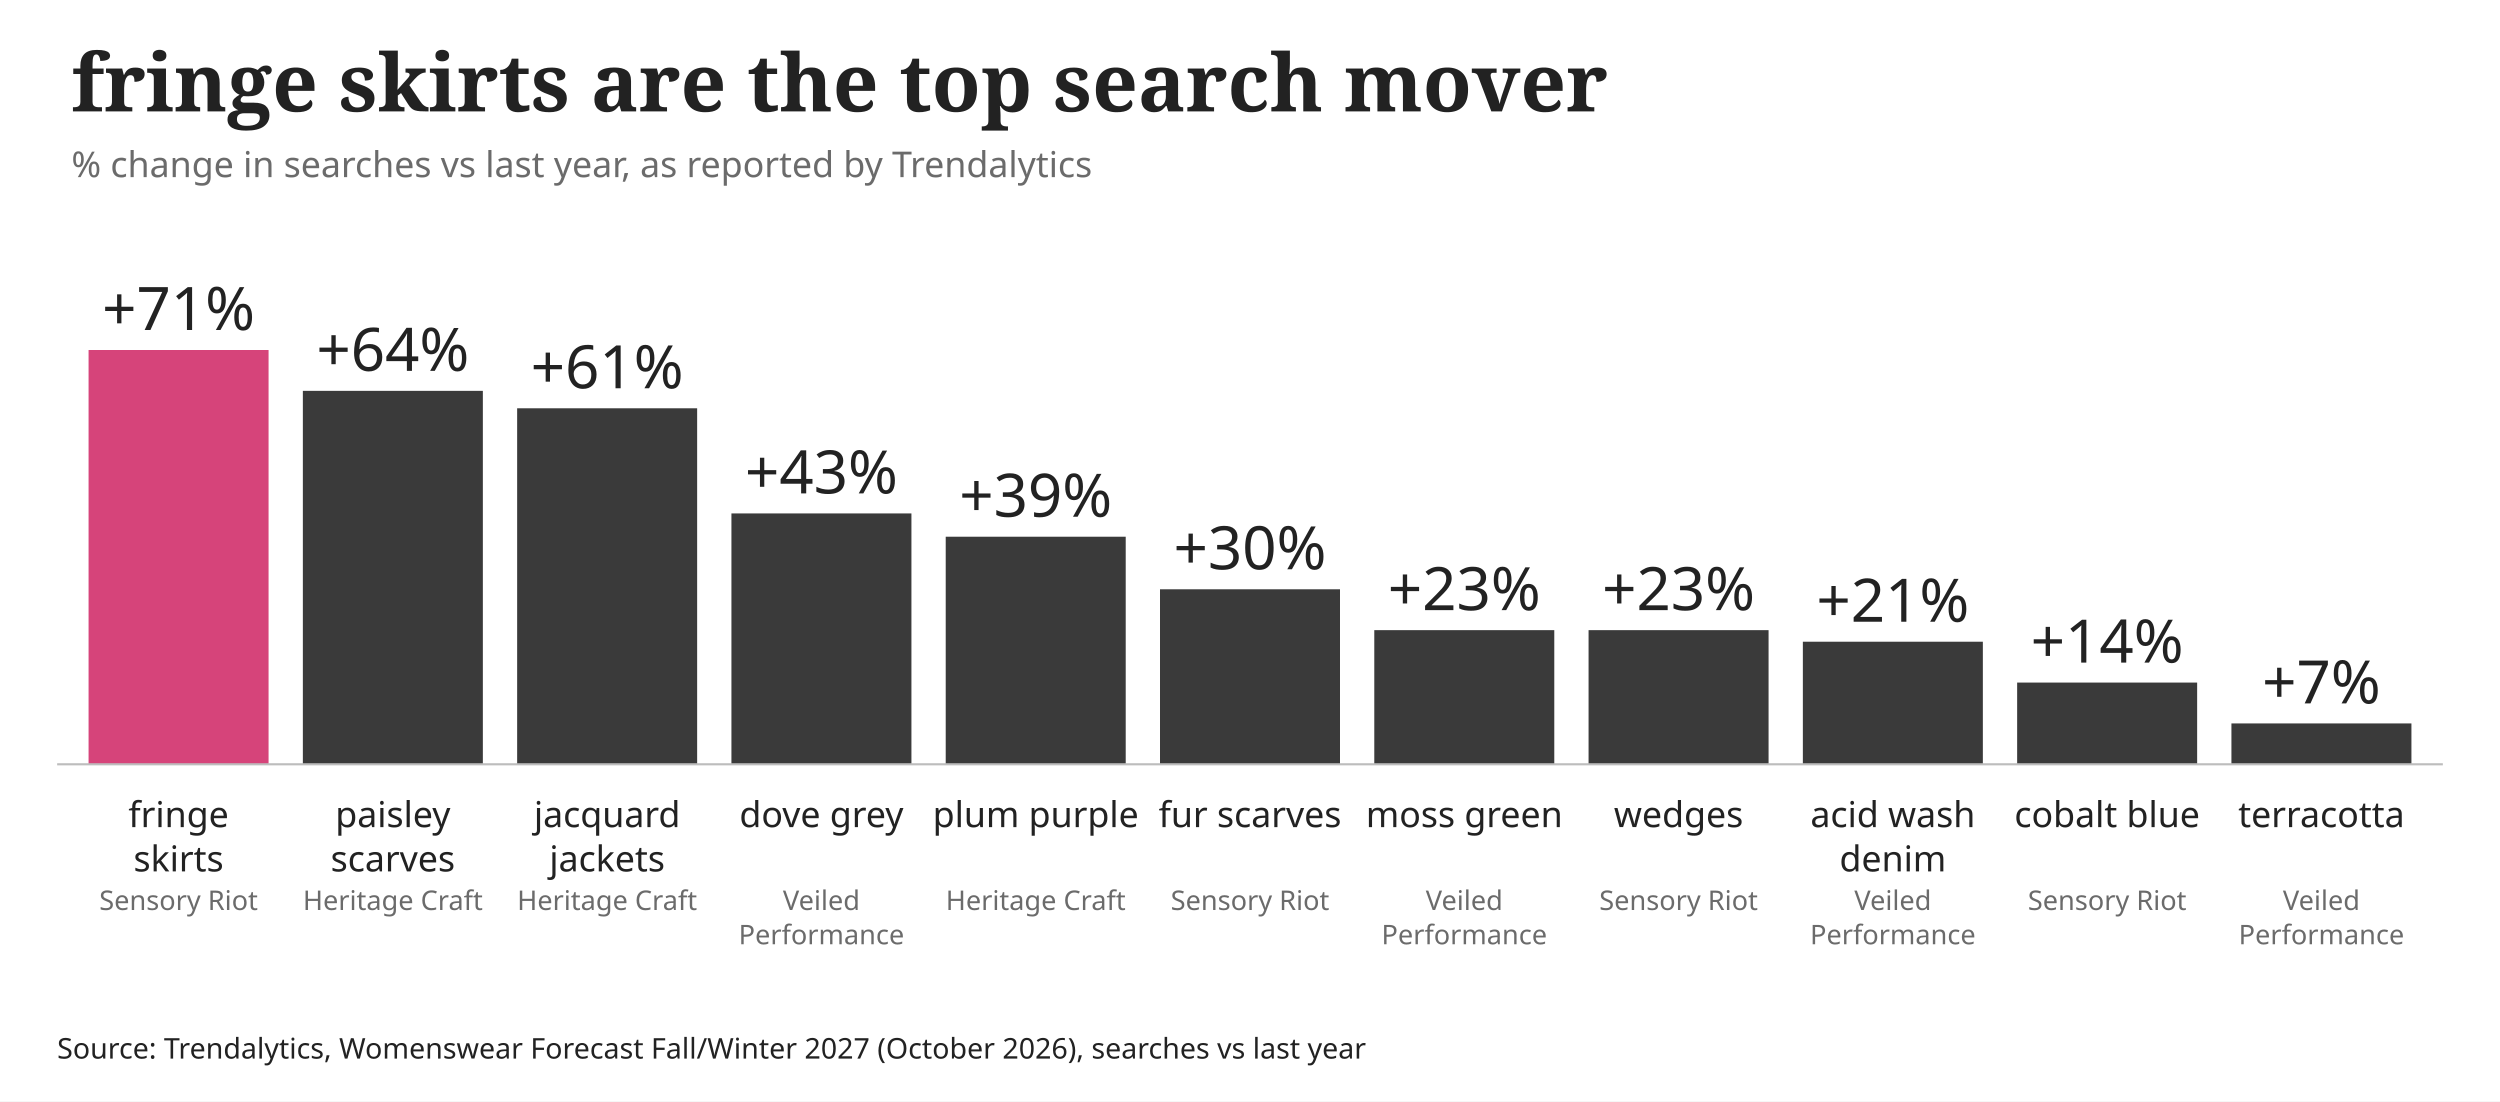
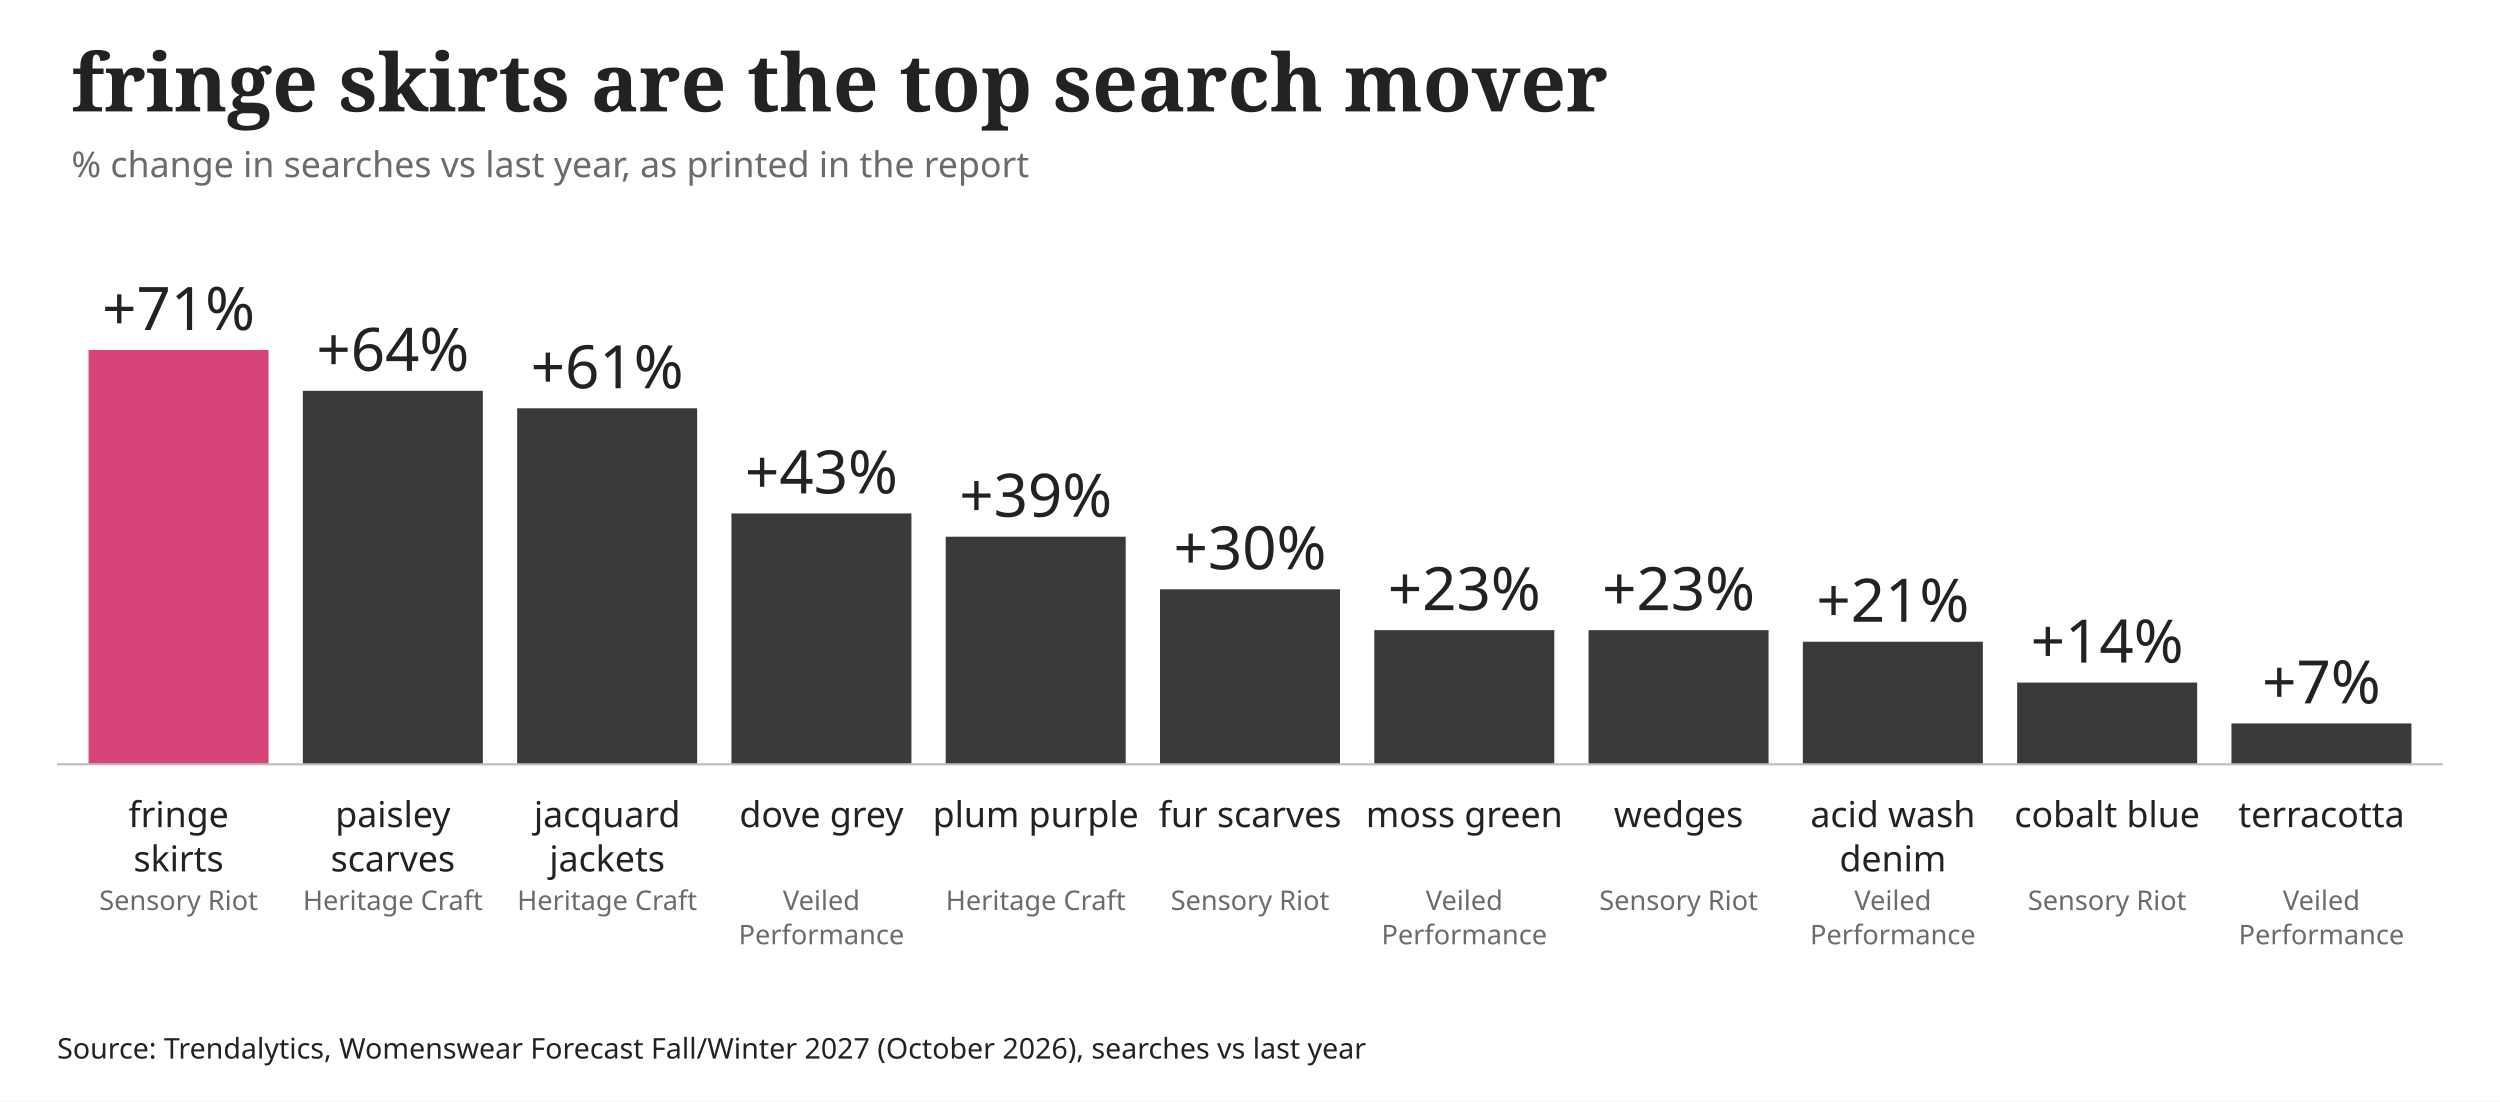
<svg xmlns="http://www.w3.org/2000/svg" viewBox="0 0 1750 771" width="1750" height="771">
  <rect width="1750" height="771" fill="#FFFFFF" />
  <text x="50" y="78" font-family="'Playfair Display', Georgia, serif" font-weight="700" font-size="56" fill="#222222">fringe skirts are the top search mover</text>
-   <text x="50" y="124" font-family="'Century Gothic', 'Questrial', 'Avenir', sans-serif" font-size="25" fill="#6B6B6B">% change in searches vs last year, as reported by Trendalytics</text>
+   <text x="50" y="124" font-family="'Century Gothic', 'Questrial', 'Avenir', sans-serif" font-size="25" fill="#6B6B6B">% change in searches vs last year, as printed in the report</text>
  <rect x="62.0" y="245.0" width="126.0" height="290.0" fill="#D6447A" />
  <text x="125.0" y="231.0" text-anchor="middle" font-family="'Century Gothic', 'Questrial', 'Avenir', sans-serif" font-size="42" fill="#222222">+71%</text>
  <text x="125.0" y="579" text-anchor="middle" font-family="'Century Gothic', 'Questrial', 'Avenir', sans-serif" font-size="25" fill="#222222">fringe</text>
  <text x="125.0" y="610" text-anchor="middle" font-family="'Century Gothic', 'Questrial', 'Avenir', sans-serif" font-size="25" fill="#222222">skirts</text>
  <text x="125.0" y="637" text-anchor="middle" font-family="'Century Gothic', 'Questrial', 'Avenir', sans-serif" font-size="19" fill="#6B6B6B">Sensory Riot</text>
  <rect x="212.0" y="273.6" width="126.0" height="261.4" fill="#3A3A3A" />
  <text x="275.0" y="259.6" text-anchor="middle" font-family="'Century Gothic', 'Questrial', 'Avenir', sans-serif" font-size="42" fill="#222222">+64%</text>
  <text x="275.0" y="579" text-anchor="middle" font-family="'Century Gothic', 'Questrial', 'Avenir', sans-serif" font-size="25" fill="#222222">paisley</text>
  <text x="275.0" y="610" text-anchor="middle" font-family="'Century Gothic', 'Questrial', 'Avenir', sans-serif" font-size="25" fill="#222222">scarves</text>
  <text x="275.0" y="637" text-anchor="middle" font-family="'Century Gothic', 'Questrial', 'Avenir', sans-serif" font-size="19" fill="#6B6B6B">Heritage Craft</text>
  <rect x="362.0" y="285.8" width="126.0" height="249.2" fill="#3A3A3A" />
  <text x="425.0" y="271.8" text-anchor="middle" font-family="'Century Gothic', 'Questrial', 'Avenir', sans-serif" font-size="42" fill="#222222">+61%</text>
  <text x="425.0" y="579" text-anchor="middle" font-family="'Century Gothic', 'Questrial', 'Avenir', sans-serif" font-size="25" fill="#222222">jacquard</text>
  <text x="425.0" y="610" text-anchor="middle" font-family="'Century Gothic', 'Questrial', 'Avenir', sans-serif" font-size="25" fill="#222222">jackets</text>
  <text x="425.0" y="637" text-anchor="middle" font-family="'Century Gothic', 'Questrial', 'Avenir', sans-serif" font-size="19" fill="#6B6B6B">Heritage Craft</text>
  <rect x="512.0" y="359.4" width="126.0" height="175.6" fill="#3A3A3A" />
  <text x="575.0" y="345.4" text-anchor="middle" font-family="'Century Gothic', 'Questrial', 'Avenir', sans-serif" font-size="42" fill="#222222">+43%</text>
  <text x="575.0" y="579" text-anchor="middle" font-family="'Century Gothic', 'Questrial', 'Avenir', sans-serif" font-size="25" fill="#222222">dove grey</text>
  <text x="575.0" y="637" text-anchor="middle" font-family="'Century Gothic', 'Questrial', 'Avenir', sans-serif" font-size="19" fill="#6B6B6B">Veiled</text>
  <text x="575.0" y="661" text-anchor="middle" font-family="'Century Gothic', 'Questrial', 'Avenir', sans-serif" font-size="19" fill="#6B6B6B">Performance</text>
  <rect x="662.0" y="375.7" width="126.0" height="159.3" fill="#3A3A3A" />
  <text x="725.0" y="361.7" text-anchor="middle" font-family="'Century Gothic', 'Questrial', 'Avenir', sans-serif" font-size="42" fill="#222222">+39%</text>
  <text x="725.0" y="579" text-anchor="middle" font-family="'Century Gothic', 'Questrial', 'Avenir', sans-serif" font-size="25" fill="#222222">plum purple</text>
  <text x="725.0" y="637" text-anchor="middle" font-family="'Century Gothic', 'Questrial', 'Avenir', sans-serif" font-size="19" fill="#6B6B6B">Heritage Craft</text>
  <rect x="812.0" y="412.5" width="126.0" height="122.5" fill="#3A3A3A" />
  <text x="875.0" y="398.5" text-anchor="middle" font-family="'Century Gothic', 'Questrial', 'Avenir', sans-serif" font-size="42" fill="#222222">+30%</text>
  <text x="875.0" y="579" text-anchor="middle" font-family="'Century Gothic', 'Questrial', 'Avenir', sans-serif" font-size="25" fill="#222222">fur scarves</text>
  <text x="875.0" y="637" text-anchor="middle" font-family="'Century Gothic', 'Questrial', 'Avenir', sans-serif" font-size="19" fill="#6B6B6B">Sensory Riot</text>
  <rect x="962.0" y="441.1" width="126.0" height="93.9" fill="#3A3A3A" />
  <text x="1025.0" y="427.1" text-anchor="middle" font-family="'Century Gothic', 'Questrial', 'Avenir', sans-serif" font-size="42" fill="#222222">+23%</text>
  <text x="1025.0" y="579" text-anchor="middle" font-family="'Century Gothic', 'Questrial', 'Avenir', sans-serif" font-size="25" fill="#222222">moss green</text>
  <text x="1025.0" y="637" text-anchor="middle" font-family="'Century Gothic', 'Questrial', 'Avenir', sans-serif" font-size="19" fill="#6B6B6B">Veiled</text>
  <text x="1025.0" y="661" text-anchor="middle" font-family="'Century Gothic', 'Questrial', 'Avenir', sans-serif" font-size="19" fill="#6B6B6B">Performance</text>
  <rect x="1112.0" y="441.1" width="126.0" height="93.9" fill="#3A3A3A" />
  <text x="1175.0" y="427.1" text-anchor="middle" font-family="'Century Gothic', 'Questrial', 'Avenir', sans-serif" font-size="42" fill="#222222">+23%</text>
  <text x="1175.0" y="579" text-anchor="middle" font-family="'Century Gothic', 'Questrial', 'Avenir', sans-serif" font-size="25" fill="#222222">wedges</text>
  <text x="1175.0" y="637" text-anchor="middle" font-family="'Century Gothic', 'Questrial', 'Avenir', sans-serif" font-size="19" fill="#6B6B6B">Sensory Riot</text>
  <rect x="1262.0" y="449.2" width="126.0" height="85.8" fill="#3A3A3A" />
  <text x="1325.0" y="435.2" text-anchor="middle" font-family="'Century Gothic', 'Questrial', 'Avenir', sans-serif" font-size="42" fill="#222222">+21%</text>
  <text x="1325.0" y="579" text-anchor="middle" font-family="'Century Gothic', 'Questrial', 'Avenir', sans-serif" font-size="25" fill="#222222">acid wash</text>
  <text x="1325.0" y="610" text-anchor="middle" font-family="'Century Gothic', 'Questrial', 'Avenir', sans-serif" font-size="25" fill="#222222">denim</text>
  <text x="1325.0" y="637" text-anchor="middle" font-family="'Century Gothic', 'Questrial', 'Avenir', sans-serif" font-size="19" fill="#6B6B6B">Veiled</text>
  <text x="1325.0" y="661" text-anchor="middle" font-family="'Century Gothic', 'Questrial', 'Avenir', sans-serif" font-size="19" fill="#6B6B6B">Performance</text>
  <rect x="1412.0" y="477.8" width="126.0" height="57.2" fill="#3A3A3A" />
  <text x="1475.0" y="463.8" text-anchor="middle" font-family="'Century Gothic', 'Questrial', 'Avenir', sans-serif" font-size="42" fill="#222222">+14%</text>
  <text x="1475.0" y="579" text-anchor="middle" font-family="'Century Gothic', 'Questrial', 'Avenir', sans-serif" font-size="25" fill="#222222">cobalt blue</text>
  <text x="1475.0" y="637" text-anchor="middle" font-family="'Century Gothic', 'Questrial', 'Avenir', sans-serif" font-size="19" fill="#6B6B6B">Sensory Riot</text>
  <rect x="1562.0" y="506.4" width="126.0" height="28.6" fill="#3A3A3A" />
  <text x="1625.0" y="492.4" text-anchor="middle" font-family="'Century Gothic', 'Questrial', 'Avenir', sans-serif" font-size="42" fill="#222222">+7%</text>
  <text x="1625.0" y="579" text-anchor="middle" font-family="'Century Gothic', 'Questrial', 'Avenir', sans-serif" font-size="25" fill="#222222">terracotta</text>
  <text x="1625.0" y="637" text-anchor="middle" font-family="'Century Gothic', 'Questrial', 'Avenir', sans-serif" font-size="19" fill="#6B6B6B">Veiled</text>
  <text x="1625.0" y="661" text-anchor="middle" font-family="'Century Gothic', 'Questrial', 'Avenir', sans-serif" font-size="19" fill="#6B6B6B">Performance</text>
  <line x1="40.0" y1="535" x2="1710.0" y2="535" stroke="#BDBDBD" stroke-width="1.5" />
  <text x="40" y="741" font-family="'Century Gothic', 'Questrial', 'Avenir', sans-serif" font-size="20" fill="#222222">Source: Trendalytics, Womenswear Forecast Fall/Winter 2027 (October 2026), searches vs last year</text>
</svg>
